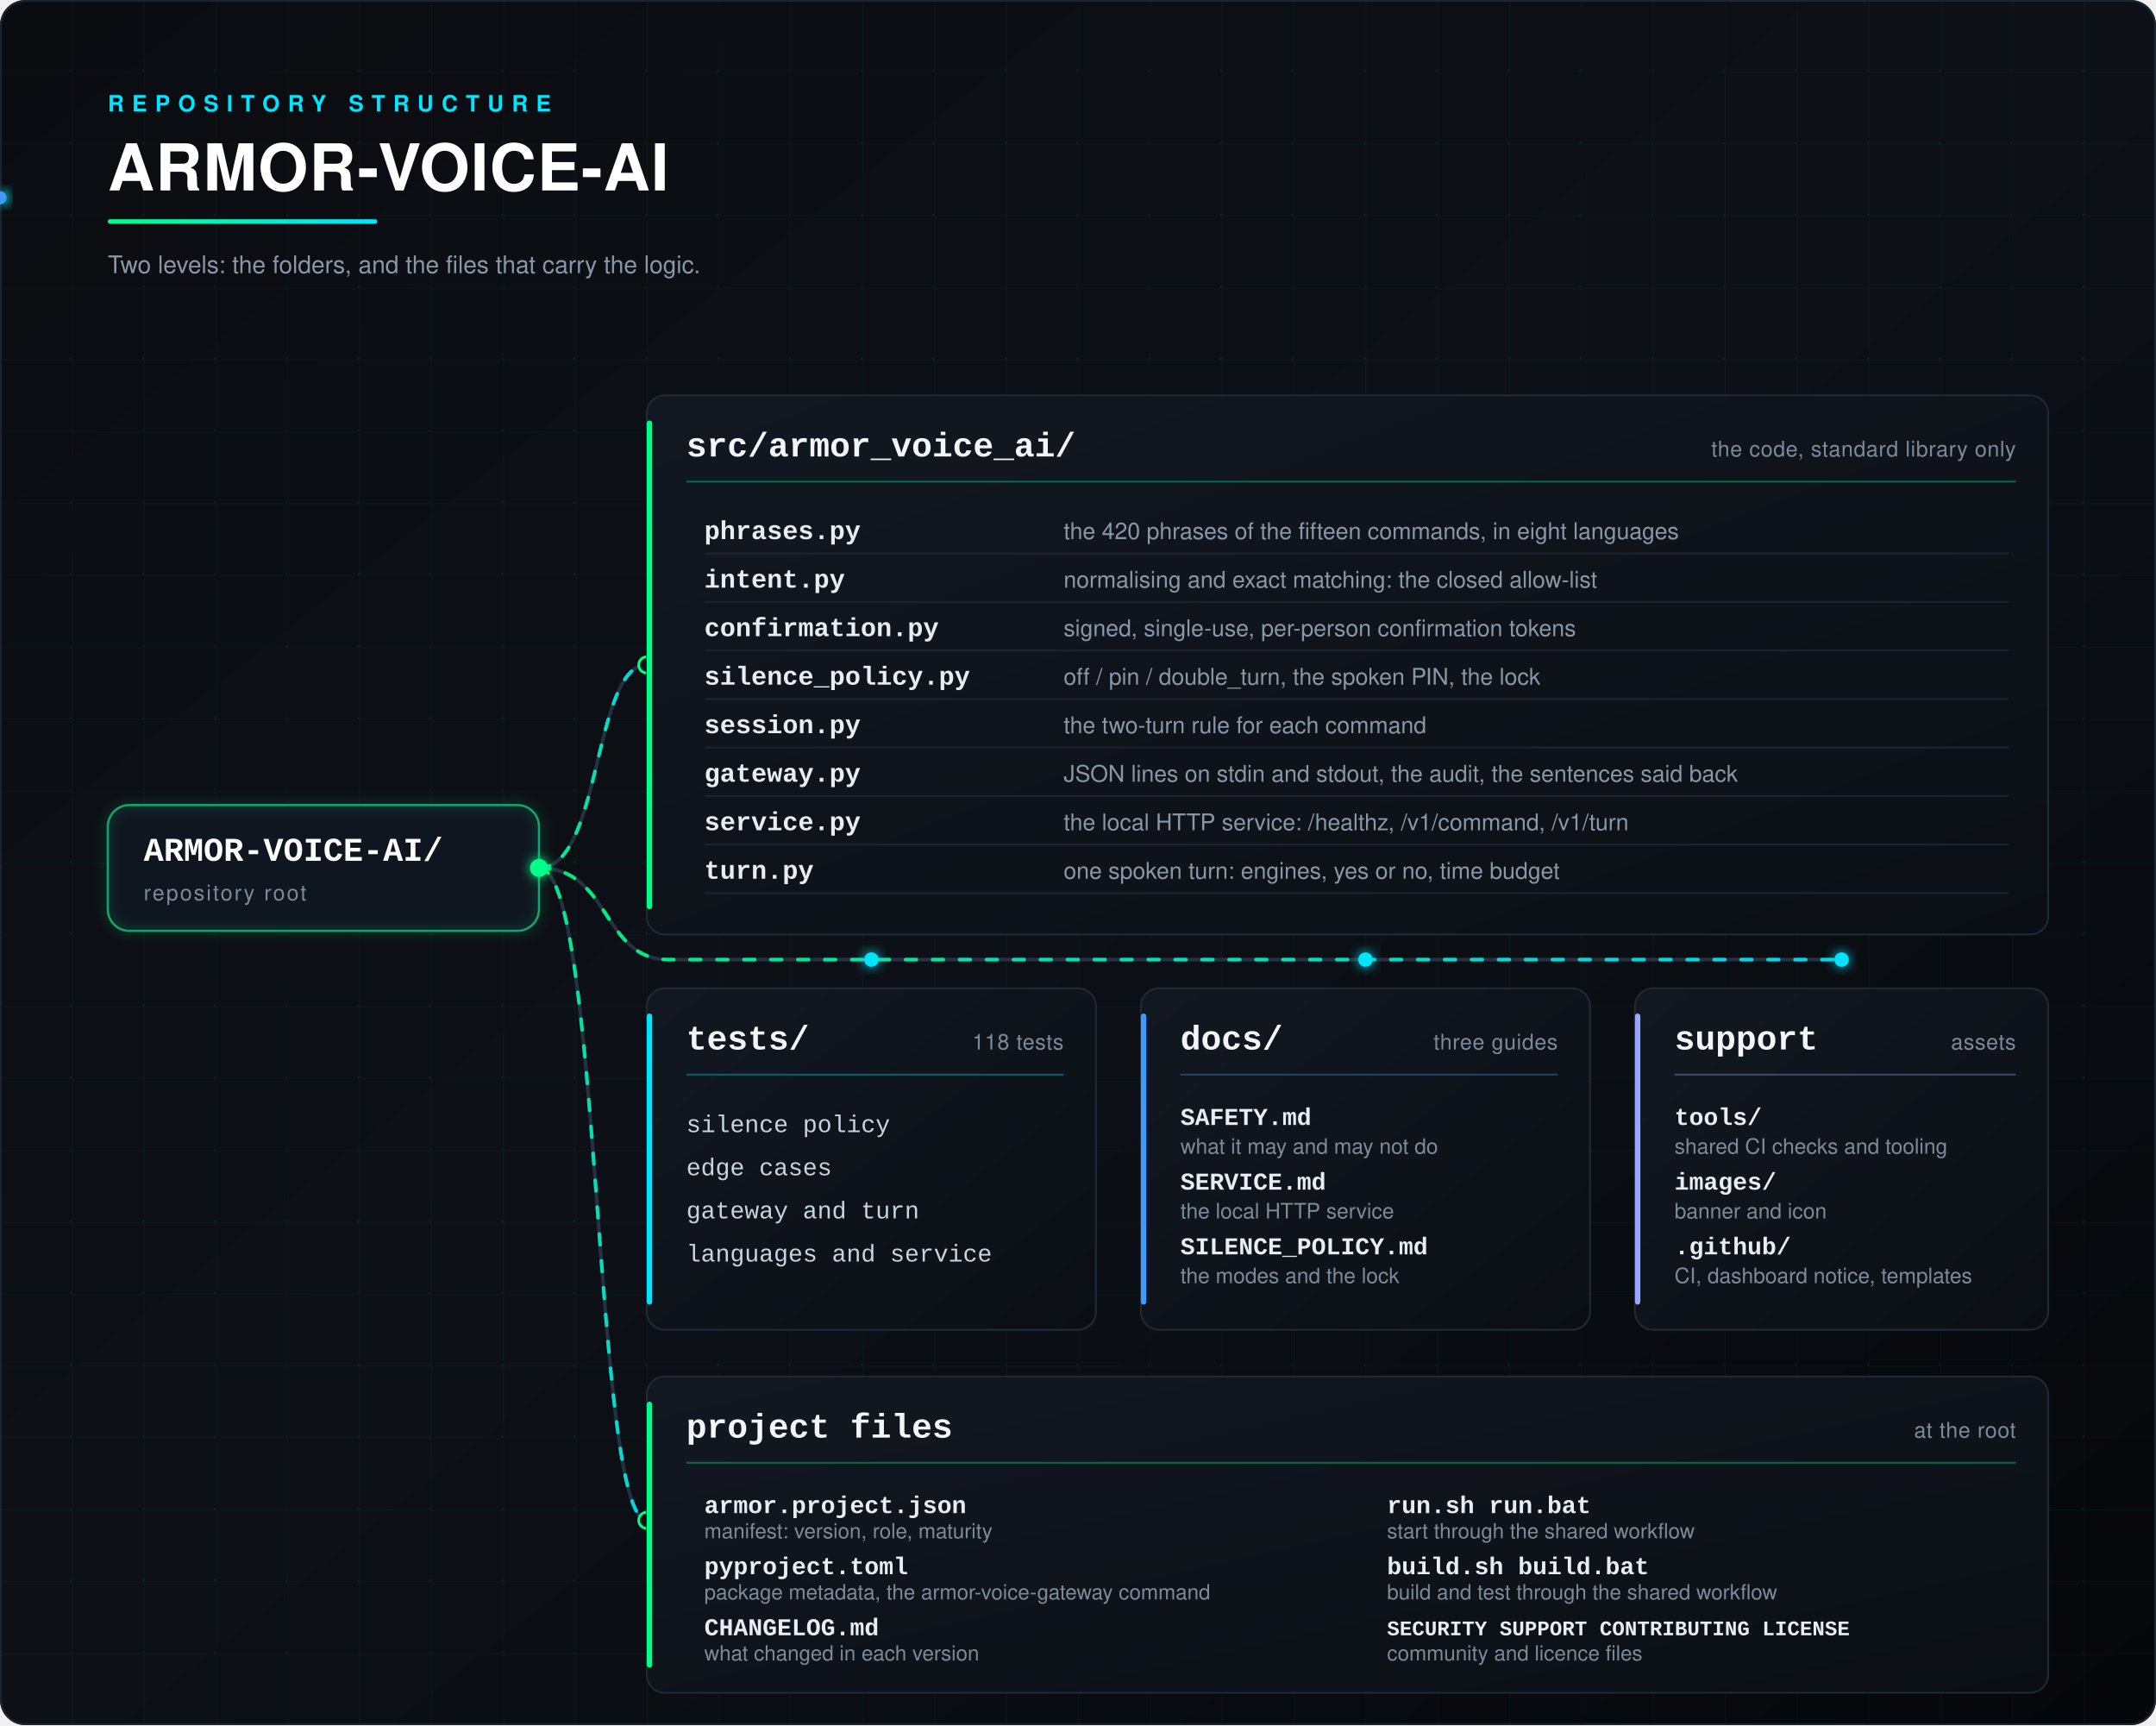
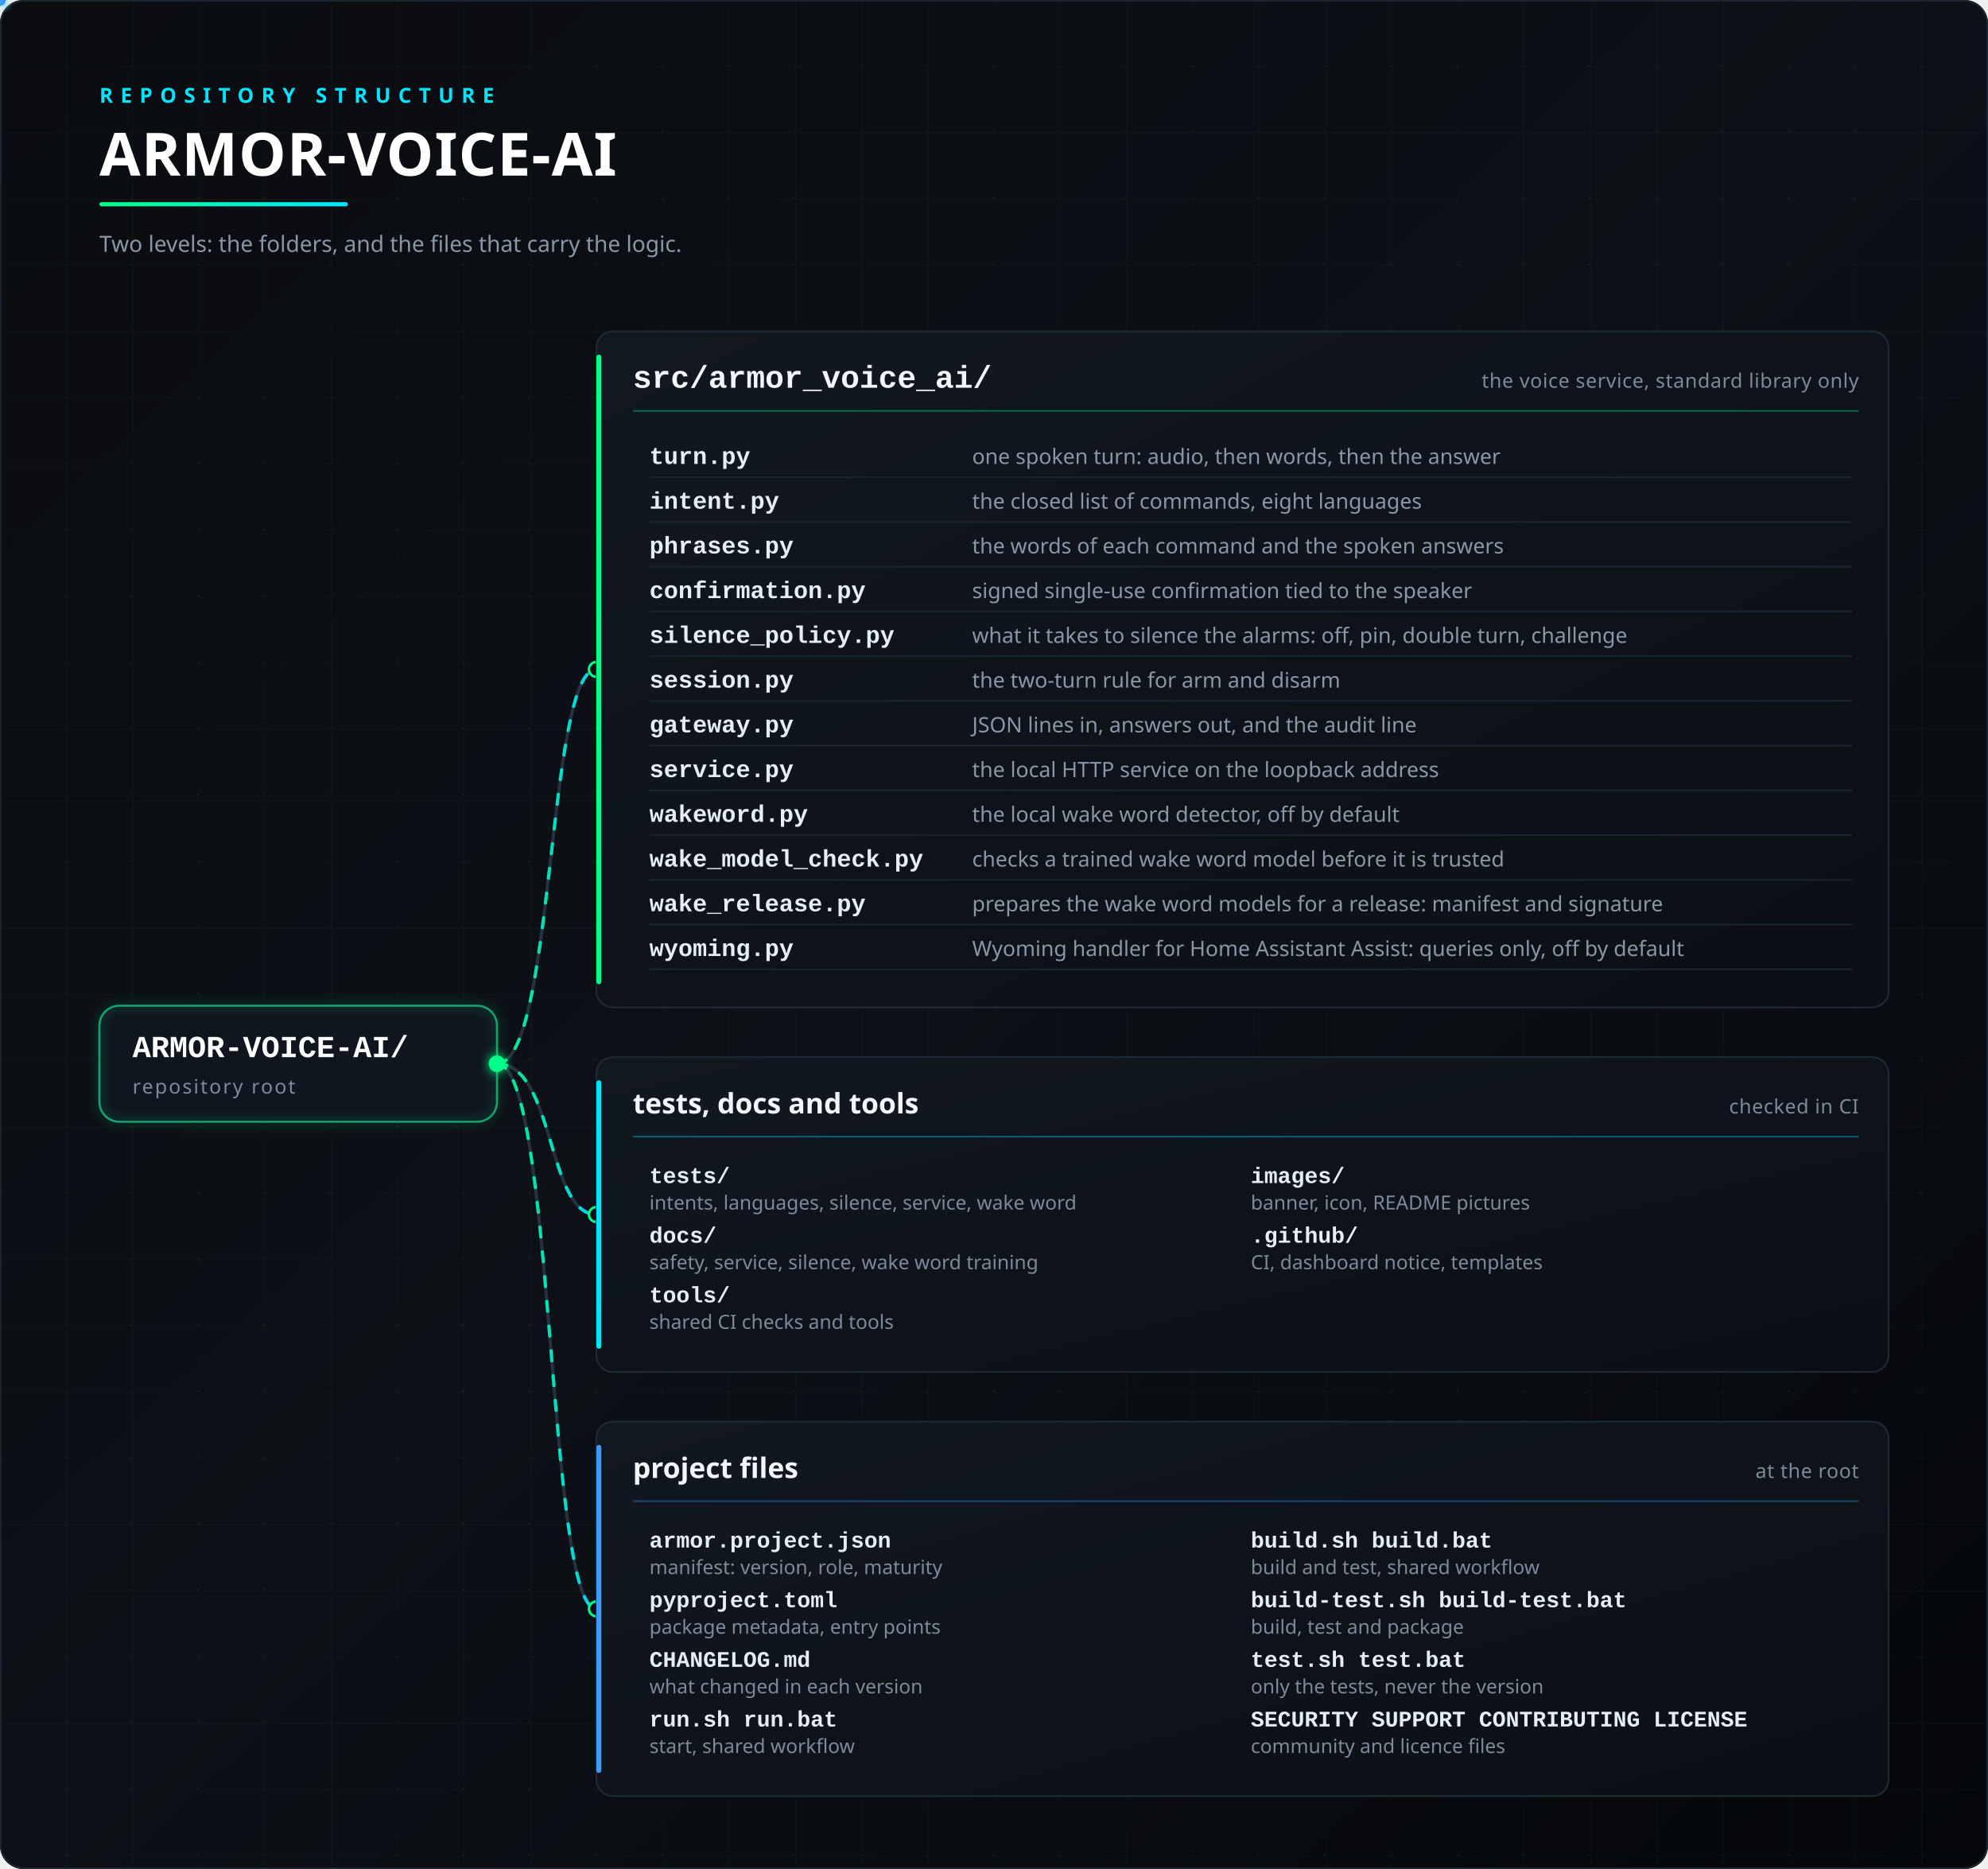
- <svg xmlns="http://www.w3.org/2000/svg" viewBox="0 0 1200 960" width="100%" role="img" aria-labelledby="t d">
+ <svg xmlns="http://www.w3.org/2000/svg" viewBox="0 0 1200 1128" width="100%" role="img" aria-labelledby="t d">
  <defs>
    <linearGradient id="bg" x1="0" y1="0" x2="1" y2="1">
      <stop offset="0" stop-color="#0A0C10" />
      <stop offset="0.5" stop-color="#0D1117" />
      <stop offset="1" stop-color="#05070A" />
    </linearGradient>
    <linearGradient id="card" x1="0" y1="0" x2="1" y2="1">
      <stop offset="0" stop-color="#121821" />
      <stop offset="1" stop-color="#0B0F15" />
    </linearGradient>
    <linearGradient id="line" x1="0" y1="0" x2="1" y2="0">
      <stop offset="0" stop-color="#00FF88" />
      <stop offset="1" stop-color="#00E5FF" />
    </linearGradient>
-     <pattern id="grid" width="40" height="40" patternUnits="userSpaceOnUse">
-       <path d="M40 0H0V40" fill="none" stroke="#00FF88" stroke-opacity="0.035" />
-       <circle cx="40" cy="40" r="1" fill="#00FF88" fill-opacity="0.09" />
-     </pattern>
    <filter id="glow" x="-50%" y="-50%" width="200%" height="200%">
      <feGaussianBlur stdDeviation="3" result="b" />
      <feMerge>
        <feMergeNode in="b" />
        <feMergeNode in="SourceGraphic" />
      </feMerge>
    </filter>
+     <pattern id="grid" width="40" height="40" patternUnits="userSpaceOnUse">
+       <path d="M40 0H0V40" fill="none" stroke="#00FF88" stroke-opacity="0.035" />
+       <circle cx="40" cy="40" r="1" fill="#00FF88" fill-opacity="0.09" />
+     </pattern>
  </defs>
-   <rect width="1200" height="960" rx="14" fill="url(#bg)" />
-   <rect width="1200" height="960" rx="14" fill="url(#grid)" />
-   <rect x="0.5" y="0.5" width="1199" height="959" rx="14" fill="none" stroke="#1B2530" />
-   <text x="60" y="62" font-family="'Segoe UI','Helvetica Neue',Helvetica,Arial,sans-serif" font-size="12.5" font-weight="600" fill="#00E5FF" text-anchor="start" letter-spacing="4.5">REPOSITORY STRUCTURE</text>
-   <text x="60" y="106" font-family="'Segoe UI','Helvetica Neue',Helvetica,Arial,sans-serif" font-size="36" font-weight="700" fill="#FFFFFF" text-anchor="start" letter-spacing="0.5">ARMOR-VOICE-AI</text>
+   <rect width="1200" height="1128" rx="14" fill="url(#bg)" />
+   <rect width="1200" height="1128" rx="14" fill="url(#grid)" />
+   <rect x="0.5" y="0.5" width="1199" height="1127" rx="14" fill="none" stroke="#1B2530" />
+   <text x="60" y="62" font-family="'Segoe UI','Noto Sans','Noto Sans CJK SC','Microsoft YaHei','Yu Gothic','Helvetica Neue',Helvetica,Arial,sans-serif" font-size="12.5" font-weight="600" fill="#00E5FF" text-anchor="start" letter-spacing="4.5">REPOSITORY STRUCTURE</text>
+   <text x="60" y="106" font-family="'Segoe UI','Noto Sans','Noto Sans CJK SC','Microsoft YaHei','Yu Gothic','Helvetica Neue',Helvetica,Arial,sans-serif" font-size="36" font-weight="700" fill="#FFFFFF" text-anchor="start" letter-spacing="0.5">ARMOR-VOICE-AI</text>
  <rect x="60" y="122" width="150" height="2.5" rx="1.25" fill="url(#line)">
    <animate attributeName="width" values="40;150;150" keyTimes="0;0.4;1" dur="3s" repeatCount="indefinite" />
  </rect>
-   <text x="60" y="152" font-family="'Segoe UI','Helvetica Neue',Helvetica,Arial,sans-serif" font-size="13.5" font-weight="400" fill="#8A97A6" text-anchor="start">Two levels: the folders, and the files that carry the logic.</text>
-   <g transform="translate(0,110)">
-     <path id="pA" d="M300,373 C335,373 330,260 360,260" fill="none" stroke="#243140" stroke-width="2" />
-     <path d="M300,373 C335,373 330,260 360,260" fill="none" stroke="url(#line)" stroke-width="2" stroke-linecap="round" stroke-dasharray="6 9" opacity="0.9">
-       <animate attributeName="stroke-dashoffset" from="0" to="-30" dur="1.6s" repeatCount="indefinite" />
-     </path>
-     <path id="pE" d="M300,373 C335,373 330,736 360,736" fill="none" stroke="#243140" stroke-width="2" />
-     <path d="M300,373 C335,373 330,736 360,736" fill="none" stroke="url(#line)" stroke-width="2" stroke-linecap="round" stroke-dasharray="6 9" opacity="0.9">
-       <animate attributeName="stroke-dashoffset" from="0" to="-30" dur="1.6s" repeatCount="indefinite" />
-     </path>
-     <path id="pR" d="M300,373 C340,373 335,424 372,424 H1025" fill="none" stroke="#243140" stroke-width="2" />
-     <path d="M300,373 C340,373 335,424 372,424 H1025" fill="none" stroke="url(#line)" stroke-width="2" stroke-linecap="round" stroke-dasharray="6 9" opacity="0.9">
-       <animate attributeName="stroke-dashoffset" from="0" to="-30" dur="1.6s" repeatCount="indefinite" />
-     </path>
-     <path d="M485,424 V440" stroke="url(#line)" stroke-width="2" fill="none" />
-     <circle cx="485" cy="424" r="4" fill="#00E5FF" filter="url(#glow)" />
-     <path d="M760,424 V440" stroke="url(#line)" stroke-width="2" fill="none" />
-     <circle cx="760" cy="424" r="4" fill="#00E5FF" filter="url(#glow)" />
-     <path d="M1025,424 V440" stroke="url(#line)" stroke-width="2" fill="none" />
-     <circle cx="1025" cy="424" r="4" fill="#00E5FF" filter="url(#glow)" />
-     <circle r="3.5" fill="#00FF88" filter="url(#glow)">
-       <animateMotion dur="3.4s" begin="0s" repeatCount="indefinite">
-         <mpath href="#pA" />
-       </animateMotion>
-     </circle>
-     <circle r="3.5" fill="#00E5FF" filter="url(#glow)">
-       <animateMotion dur="4.2s" begin="0s" repeatCount="indefinite">
-         <mpath href="#pE" />
-       </animateMotion>
-     </circle>
-     <circle r="3.5" fill="#3D9BFF" filter="url(#glow)">
-       <animateMotion dur="5s" begin="0s" repeatCount="indefinite">
-         <mpath href="#pR" />
-       </animateMotion>
-     </circle>
-     <circle cx="360" cy="260" r="4.5" fill="#0D1117" stroke="#00FF88" stroke-width="1.5" />
-     <circle cx="360" cy="736" r="4.5" fill="#0D1117" stroke="#00FF88" stroke-width="1.5" />
-     <rect x="60" y="338" width="240" height="70" rx="12" fill="#0F1620" stroke="#2A3A4C" stroke-width="1.2" />
-     <rect x="60" y="338" width="240" height="70" rx="12" fill="none" stroke="#00FF88" stroke-opacity="0.5" stroke-width="1.2" filter="url(#glow)">
-       <animate attributeName="stroke-opacity" values="0.15;0.6;0.15" dur="3.6s" repeatCount="indefinite" />
-     </rect>
-     <text x="80" y="369" font-family="'JetBrains Mono','Cascadia Code','SFMono-Regular',Consolas,'Liberation Mono',monospace" font-size="18.5" font-weight="700" fill="#FFFFFF" text-anchor="start">ARMOR-VOICE-AI/</text>
-     <text x="80" y="391" font-family="'Segoe UI','Helvetica Neue',Helvetica,Arial,sans-serif" font-size="12" font-weight="400" fill="#7D8A99" text-anchor="start" letter-spacing="1">repository root</text>
-     <circle cx="300" cy="373" r="5" fill="#00FF88" filter="url(#glow)" />
-     <rect x="360" y="110" width="780" height="300" rx="10" fill="url(#card)" stroke="#1E2A36" stroke-width="1" />
-     <rect x="360" y="124" width="3" height="272" rx="1.5" fill="#00FF88">
-       <animate attributeName="opacity" values="0.55;1;0.55" dur="4s" begin="0s" repeatCount="indefinite" />
-     </rect>
-     <text x="382" y="144" font-family="'JetBrains Mono','Cascadia Code','SFMono-Regular',Consolas,'Liberation Mono',monospace" font-size="19" font-weight="700" fill="#F2F6FA" text-anchor="start">src/armor_voice_ai/</text>
-     <text x="1122" y="144" font-family="'Segoe UI','Helvetica Neue',Helvetica,Arial,sans-serif" font-size="12" font-weight="400" fill="#7D8A99" text-anchor="end" letter-spacing="0.3">the code, standard library only</text>
-     <line x1="382" y1="158" x2="1122" y2="158" stroke="#00FF88" stroke-opacity="0.35" stroke-width="1" />
-     <text x="392" y="190" font-family="'JetBrains Mono','Cascadia Code','SFMono-Regular',Consolas,'Liberation Mono',monospace" font-size="14.5" font-weight="600" fill="#E6EDF3" text-anchor="start">phrases.py</text>
-     <text x="592" y="190" font-family="'Segoe UI','Helvetica Neue',Helvetica,Arial,sans-serif" font-size="12.8" font-weight="400" fill="#8A97A6" text-anchor="start">the 420 phrases of the fifteen commands, in eight languages</text>
-     <line x1="392" y1="198" x2="1118" y2="198" stroke="#1A2430" stroke-width="1" />
-     <text x="392" y="217" font-family="'JetBrains Mono','Cascadia Code','SFMono-Regular',Consolas,'Liberation Mono',monospace" font-size="14.5" font-weight="600" fill="#E6EDF3" text-anchor="start">intent.py</text>
-     <text x="592" y="217" font-family="'Segoe UI','Helvetica Neue',Helvetica,Arial,sans-serif" font-size="12.8" font-weight="400" fill="#8A97A6" text-anchor="start">normalising and exact matching: the closed allow-list</text>
-     <line x1="392" y1="225" x2="1118" y2="225" stroke="#1A2430" stroke-width="1" />
-     <text x="392" y="244" font-family="'JetBrains Mono','Cascadia Code','SFMono-Regular',Consolas,'Liberation Mono',monospace" font-size="14.5" font-weight="600" fill="#E6EDF3" text-anchor="start">confirmation.py</text>
-     <text x="592" y="244" font-family="'Segoe UI','Helvetica Neue',Helvetica,Arial,sans-serif" font-size="12.8" font-weight="400" fill="#8A97A6" text-anchor="start">signed, single-use, per-person confirmation tokens</text>
-     <line x1="392" y1="252" x2="1118" y2="252" stroke="#1A2430" stroke-width="1" />
-     <text x="392" y="271" font-family="'JetBrains Mono','Cascadia Code','SFMono-Regular',Consolas,'Liberation Mono',monospace" font-size="14.5" font-weight="600" fill="#E6EDF3" text-anchor="start">silence_policy.py</text>
-     <text x="592" y="271" font-family="'Segoe UI','Helvetica Neue',Helvetica,Arial,sans-serif" font-size="12.8" font-weight="400" fill="#8A97A6" text-anchor="start">off / pin / double_turn, the spoken PIN, the lock</text>
-     <line x1="392" y1="279" x2="1118" y2="279" stroke="#1A2430" stroke-width="1" />
-     <text x="392" y="298" font-family="'JetBrains Mono','Cascadia Code','SFMono-Regular',Consolas,'Liberation Mono',monospace" font-size="14.5" font-weight="600" fill="#E6EDF3" text-anchor="start">session.py</text>
-     <text x="592" y="298" font-family="'Segoe UI','Helvetica Neue',Helvetica,Arial,sans-serif" font-size="12.8" font-weight="400" fill="#8A97A6" text-anchor="start">the two-turn rule for each command</text>
-     <line x1="392" y1="306" x2="1118" y2="306" stroke="#1A2430" stroke-width="1" />
-     <text x="392" y="325" font-family="'JetBrains Mono','Cascadia Code','SFMono-Regular',Consolas,'Liberation Mono',monospace" font-size="14.5" font-weight="600" fill="#E6EDF3" text-anchor="start">gateway.py</text>
-     <text x="592" y="325" font-family="'Segoe UI','Helvetica Neue',Helvetica,Arial,sans-serif" font-size="12.8" font-weight="400" fill="#8A97A6" text-anchor="start">JSON lines on stdin and stdout, the audit, the sentences said back</text>
-     <line x1="392" y1="333" x2="1118" y2="333" stroke="#1A2430" stroke-width="1" />
-     <text x="392" y="352" font-family="'JetBrains Mono','Cascadia Code','SFMono-Regular',Consolas,'Liberation Mono',monospace" font-size="14.5" font-weight="600" fill="#E6EDF3" text-anchor="start">service.py</text>
-     <text x="592" y="352" font-family="'Segoe UI','Helvetica Neue',Helvetica,Arial,sans-serif" font-size="12.8" font-weight="400" fill="#8A97A6" text-anchor="start">the local HTTP service: /healthz, /v1/command, /v1/turn</text>
-     <line x1="392" y1="360" x2="1118" y2="360" stroke="#1A2430" stroke-width="1" />
-     <text x="392" y="379" font-family="'JetBrains Mono','Cascadia Code','SFMono-Regular',Consolas,'Liberation Mono',monospace" font-size="14.5" font-weight="600" fill="#E6EDF3" text-anchor="start">turn.py</text>
-     <text x="592" y="379" font-family="'Segoe UI','Helvetica Neue',Helvetica,Arial,sans-serif" font-size="12.8" font-weight="400" fill="#8A97A6" text-anchor="start">one spoken turn: engines, yes or no, time budget</text>
-     <line x1="392" y1="387" x2="1118" y2="387" stroke="#1A2430" stroke-width="1" />
-     <rect x="360" y="440" width="250" height="190" rx="10" fill="url(#card)" stroke="#1E2A36" stroke-width="1" />
-     <rect x="360" y="454" width="3" height="162" rx="1.5" fill="#00E5FF">
-       <animate attributeName="opacity" values="0.55;1;0.55" dur="4s" begin="0.6s" repeatCount="indefinite" />
-     </rect>
-     <text x="382" y="474" font-family="'JetBrains Mono','Cascadia Code','SFMono-Regular',Consolas,'Liberation Mono',monospace" font-size="19" font-weight="700" fill="#F2F6FA" text-anchor="start">tests/</text>
-     <text x="592" y="474" font-family="'Segoe UI','Helvetica Neue',Helvetica,Arial,sans-serif" font-size="12" font-weight="400" fill="#7D8A99" text-anchor="end" letter-spacing="0.3">118 tests</text>
-     <line x1="382" y1="488" x2="592" y2="488" stroke="#00E5FF" stroke-opacity="0.35" stroke-width="1" />
-     <text x="382" y="520" font-family="'JetBrains Mono','Cascadia Code','SFMono-Regular',Consolas,'Liberation Mono',monospace" font-size="13.5" font-weight="400" fill="#C9D4DF" text-anchor="start">silence policy</text>
-     <text x="382" y="544" font-family="'JetBrains Mono','Cascadia Code','SFMono-Regular',Consolas,'Liberation Mono',monospace" font-size="13.5" font-weight="400" fill="#C9D4DF" text-anchor="start">edge cases</text>
-     <text x="382" y="568" font-family="'JetBrains Mono','Cascadia Code','SFMono-Regular',Consolas,'Liberation Mono',monospace" font-size="13.5" font-weight="400" fill="#C9D4DF" text-anchor="start">gateway and turn</text>
-     <text x="382" y="592" font-family="'JetBrains Mono','Cascadia Code','SFMono-Regular',Consolas,'Liberation Mono',monospace" font-size="13.5" font-weight="400" fill="#C9D4DF" text-anchor="start">languages and service</text>
-     <rect x="635" y="440" width="250" height="190" rx="10" fill="url(#card)" stroke="#1E2A36" stroke-width="1" />
-     <rect x="635" y="454" width="3" height="162" rx="1.5" fill="#3D9BFF">
-       <animate attributeName="opacity" values="0.55;1;0.55" dur="4s" begin="1.2s" repeatCount="indefinite" />
-     </rect>
-     <text x="657" y="474" font-family="'JetBrains Mono','Cascadia Code','SFMono-Regular',Consolas,'Liberation Mono',monospace" font-size="19" font-weight="700" fill="#F2F6FA" text-anchor="start">docs/</text>
-     <text x="867" y="474" font-family="'Segoe UI','Helvetica Neue',Helvetica,Arial,sans-serif" font-size="12" font-weight="400" fill="#7D8A99" text-anchor="end" letter-spacing="0.3">three guides</text>
-     <line x1="657" y1="488" x2="867" y2="488" stroke="#3D9BFF" stroke-opacity="0.35" stroke-width="1" />
-     <text x="657" y="516" font-family="'JetBrains Mono','Cascadia Code','SFMono-Regular',Consolas,'Liberation Mono',monospace" font-size="13.5" font-weight="600" fill="#E6EDF3" text-anchor="start">SAFETY.md</text>
-     <text x="657" y="532" font-family="'Segoe UI','Helvetica Neue',Helvetica,Arial,sans-serif" font-size="11.8" font-weight="400" fill="#7D8A99" text-anchor="start">what it may and may not do</text>
-     <text x="657" y="552" font-family="'JetBrains Mono','Cascadia Code','SFMono-Regular',Consolas,'Liberation Mono',monospace" font-size="13.5" font-weight="600" fill="#E6EDF3" text-anchor="start">SERVICE.md</text>
-     <text x="657" y="568" font-family="'Segoe UI','Helvetica Neue',Helvetica,Arial,sans-serif" font-size="11.8" font-weight="400" fill="#7D8A99" text-anchor="start">the local HTTP service</text>
-     <text x="657" y="588" font-family="'JetBrains Mono','Cascadia Code','SFMono-Regular',Consolas,'Liberation Mono',monospace" font-size="13.5" font-weight="600" fill="#E6EDF3" text-anchor="start">SILENCE_POLICY.md</text>
-     <text x="657" y="604" font-family="'Segoe UI','Helvetica Neue',Helvetica,Arial,sans-serif" font-size="11.8" font-weight="400" fill="#7D8A99" text-anchor="start">the modes and the lock</text>
-     <rect x="910" y="440" width="230" height="190" rx="10" fill="url(#card)" stroke="#1E2A36" stroke-width="1" />
-     <rect x="910" y="454" width="3" height="162" rx="1.5" fill="#9AA7FF">
-       <animate attributeName="opacity" values="0.55;1;0.55" dur="4s" begin="1.8s" repeatCount="indefinite" />
-     </rect>
-     <text x="932" y="474" font-family="'JetBrains Mono','Cascadia Code','SFMono-Regular',Consolas,'Liberation Mono',monospace" font-size="19" font-weight="700" fill="#F2F6FA" text-anchor="start">support</text>
-     <text x="1122" y="474" font-family="'Segoe UI','Helvetica Neue',Helvetica,Arial,sans-serif" font-size="12" font-weight="400" fill="#7D8A99" text-anchor="end" letter-spacing="0.3">assets</text>
-     <line x1="932" y1="488" x2="1122" y2="488" stroke="#9AA7FF" stroke-opacity="0.35" stroke-width="1" />
-     <text x="932" y="516" font-family="'JetBrains Mono','Cascadia Code','SFMono-Regular',Consolas,'Liberation Mono',monospace" font-size="13.5" font-weight="600" fill="#E6EDF3" text-anchor="start">tools/</text>
-     <text x="932" y="532" font-family="'Segoe UI','Helvetica Neue',Helvetica,Arial,sans-serif" font-size="11.8" font-weight="400" fill="#7D8A99" text-anchor="start">shared CI checks and tooling</text>
-     <text x="932" y="552" font-family="'JetBrains Mono','Cascadia Code','SFMono-Regular',Consolas,'Liberation Mono',monospace" font-size="13.5" font-weight="600" fill="#E6EDF3" text-anchor="start">images/</text>
-     <text x="932" y="568" font-family="'Segoe UI','Helvetica Neue',Helvetica,Arial,sans-serif" font-size="11.8" font-weight="400" fill="#7D8A99" text-anchor="start">banner and icon</text>
-     <text x="932" y="588" font-family="'JetBrains Mono','Cascadia Code','SFMono-Regular',Consolas,'Liberation Mono',monospace" font-size="13.5" font-weight="600" fill="#E6EDF3" text-anchor="start">.github/</text>
-     <text x="932" y="604" font-family="'Segoe UI','Helvetica Neue',Helvetica,Arial,sans-serif" font-size="11.8" font-weight="400" fill="#7D8A99" text-anchor="start">CI, dashboard notice, templates</text>
-     <rect x="360" y="656" width="780" height="176" rx="10" fill="url(#card)" stroke="#1E2A36" stroke-width="1" />
-     <rect x="360" y="670" width="3" height="148" rx="1.5" fill="#00FF88">
-       <animate attributeName="opacity" values="0.55;1;0.55" dur="4s" begin="2.4s" repeatCount="indefinite" />
-     </rect>
-     <text x="382" y="690" font-family="'JetBrains Mono','Cascadia Code','SFMono-Regular',Consolas,'Liberation Mono',monospace" font-size="19" font-weight="700" fill="#F2F6FA" text-anchor="start">project files</text>
-     <text x="1122" y="690" font-family="'Segoe UI','Helvetica Neue',Helvetica,Arial,sans-serif" font-size="12" font-weight="400" fill="#7D8A99" text-anchor="end" letter-spacing="0.3">at the root</text>
-     <line x1="382" y1="704" x2="1122" y2="704" stroke="#00FF88" stroke-opacity="0.35" stroke-width="1" />
-     <text x="392" y="732" font-family="'JetBrains Mono','Cascadia Code','SFMono-Regular',Consolas,'Liberation Mono',monospace" font-size="13.5" font-weight="600" fill="#E6EDF3" text-anchor="start">armor.project.json</text>
-     <text x="392" y="746" font-family="'Segoe UI','Helvetica Neue',Helvetica,Arial,sans-serif" font-size="11.6" font-weight="400" fill="#7D8A99" text-anchor="start">manifest: version, role, maturity</text>
-     <text x="772" y="732" font-family="'JetBrains Mono','Cascadia Code','SFMono-Regular',Consolas,'Liberation Mono',monospace" font-size="13.5" font-weight="600" fill="#E6EDF3" text-anchor="start">run.sh  run.bat</text>
-     <text x="772" y="746" font-family="'Segoe UI','Helvetica Neue',Helvetica,Arial,sans-serif" font-size="11.6" font-weight="400" fill="#7D8A99" text-anchor="start">start through the shared workflow</text>
-     <text x="392" y="766" font-family="'JetBrains Mono','Cascadia Code','SFMono-Regular',Consolas,'Liberation Mono',monospace" font-size="13.5" font-weight="600" fill="#E6EDF3" text-anchor="start">pyproject.toml</text>
-     <text x="392" y="780" font-family="'Segoe UI','Helvetica Neue',Helvetica,Arial,sans-serif" font-size="11.6" font-weight="400" fill="#7D8A99" text-anchor="start">package metadata, the armor-voice-gateway command</text>
-     <text x="772" y="766" font-family="'JetBrains Mono','Cascadia Code','SFMono-Regular',Consolas,'Liberation Mono',monospace" font-size="13.5" font-weight="600" fill="#E6EDF3" text-anchor="start">build.sh  build.bat</text>
-     <text x="772" y="780" font-family="'Segoe UI','Helvetica Neue',Helvetica,Arial,sans-serif" font-size="11.6" font-weight="400" fill="#7D8A99" text-anchor="start">build and test through the shared workflow</text>
-     <text x="392" y="800" font-family="'JetBrains Mono','Cascadia Code','SFMono-Regular',Consolas,'Liberation Mono',monospace" font-size="13.5" font-weight="600" fill="#E6EDF3" text-anchor="start">CHANGELOG.md</text>
-     <text x="392" y="814" font-family="'Segoe UI','Helvetica Neue',Helvetica,Arial,sans-serif" font-size="11.6" font-weight="400" fill="#7D8A99" text-anchor="start">what changed in each version</text>
-     <text x="772" y="800" font-family="'JetBrains Mono','Cascadia Code','SFMono-Regular',Consolas,'Liberation Mono',monospace" font-size="11.6" font-weight="600" fill="#E6EDF3" text-anchor="start">SECURITY  SUPPORT  CONTRIBUTING  LICENSE</text>
-     <text x="772" y="814" font-family="'Segoe UI','Helvetica Neue',Helvetica,Arial,sans-serif" font-size="11.6" font-weight="400" fill="#7D8A99" text-anchor="start">community and licence files</text>
-   </g>
+   <text x="60" y="152" font-family="'Segoe UI','Noto Sans','Noto Sans CJK SC','Microsoft YaHei','Yu Gothic','Helvetica Neue',Helvetica,Arial,sans-serif" font-size="13.5" font-weight="400" fill="#8A97A6" text-anchor="start">Two levels: the folders, and the files that carry the logic.</text>
+   <path id="c0" d="M300,642 C335,642 330,404 360,404" fill="none" stroke="#243140" stroke-width="2" />
+   <path d="M300,642 C335,642 330,404 360,404" fill="none" stroke="url(#line)" stroke-width="2" stroke-linecap="round" stroke-dasharray="6 9" opacity="0.9">
+     <animate attributeName="stroke-dashoffset" from="0" to="-30" dur="1.6s" repeatCount="indefinite" />
+   </path>
+   <circle cx="360" cy="404" r="4.5" fill="#0D1117" stroke="#00FF88" stroke-width="1.5" />
+   <path id="c1" d="M300,642 C335,642 330,733 360,733" fill="none" stroke="#243140" stroke-width="2" />
+   <path d="M300,642 C335,642 330,733 360,733" fill="none" stroke="url(#line)" stroke-width="2" stroke-linecap="round" stroke-dasharray="6 9" opacity="0.9">
+     <animate attributeName="stroke-dashoffset" from="0" to="-30" dur="1.6s" repeatCount="indefinite" />
+   </path>
+   <circle cx="360" cy="733" r="4.5" fill="#0D1117" stroke="#00FF88" stroke-width="1.5" />
+   <path id="c2" d="M300,642 C335,642 330,971 360,971" fill="none" stroke="#243140" stroke-width="2" />
+   <path d="M300,642 C335,642 330,971 360,971" fill="none" stroke="url(#line)" stroke-width="2" stroke-linecap="round" stroke-dasharray="6 9" opacity="0.9">
+     <animate attributeName="stroke-dashoffset" from="0" to="-30" dur="1.6s" repeatCount="indefinite" />
+   </path>
+   <circle cx="360" cy="971" r="4.5" fill="#0D1117" stroke="#00FF88" stroke-width="1.5" />
+   <circle r="3.5" fill="#00FF88" filter="url(#glow)">
+     <animateMotion dur="3.4s" repeatCount="indefinite">
+       <mpath href="#c0" />
+     </animateMotion>
+   </circle>
+   <circle r="3.5" fill="#00E5FF" filter="url(#glow)">
+     <animateMotion dur="4.2s" repeatCount="indefinite">
+       <mpath href="#c1" />
+     </animateMotion>
+   </circle>
+   <circle r="3.5" fill="#3D9BFF" filter="url(#glow)">
+     <animateMotion dur="5.0s" repeatCount="indefinite">
+       <mpath href="#c2" />
+     </animateMotion>
+   </circle>
+   <rect x="60" y="607" width="240" height="70" rx="12" fill="#0F1620" stroke="#2A3A4C" stroke-width="1.2" />
+   <rect x="60" y="607" width="240" height="70" rx="12" fill="none" stroke="#00FF88" stroke-opacity="0.5" stroke-width="1.2" filter="url(#glow)">
+     <animate attributeName="stroke-opacity" values="0.15;0.6;0.15" dur="3.6s" repeatCount="indefinite" />
+   </rect>
+   <text x="80" y="638" font-family="'JetBrains Mono','Cascadia Code','SFMono-Regular',Consolas,'Liberation Mono',monospace" font-size="18.5" font-weight="700" fill="#FFFFFF" text-anchor="start">ARMOR-VOICE-AI/</text>
+   <text x="80" y="660" font-family="'Segoe UI','Noto Sans','Noto Sans CJK SC','Microsoft YaHei','Yu Gothic','Helvetica Neue',Helvetica,Arial,sans-serif" font-size="12" font-weight="400" fill="#7D8A99" text-anchor="start" letter-spacing="1">repository root</text>
+   <circle cx="300" cy="642" r="5" fill="#00FF88" filter="url(#glow)" />
+   <rect x="360" y="200" width="780" height="408" rx="10" fill="url(#card)" stroke="#1E2A36" stroke-width="1" />
+   <rect x="360" y="214" width="3" height="380" rx="1.5" fill="#00FF88">
+     <animate attributeName="opacity" values="0.55;1;0.55" dur="4s" begin="0s" repeatCount="indefinite" />
+   </rect>
+   <text x="382" y="234" font-family="'JetBrains Mono','Cascadia Code','SFMono-Regular',Consolas,'Liberation Mono',monospace" font-size="19" font-weight="700" fill="#F2F6FA" text-anchor="start">src/armor_voice_ai/</text>
+   <text x="1122" y="234" font-family="'Segoe UI','Noto Sans','Noto Sans CJK SC','Microsoft YaHei','Yu Gothic','Helvetica Neue',Helvetica,Arial,sans-serif" font-size="12" font-weight="400" fill="#7D8A99" text-anchor="end" letter-spacing="0.3">the voice service, standard library only</text>
+   <line x1="382" y1="248" x2="1122" y2="248" stroke="#00FF88" stroke-opacity="0.35" stroke-width="1" />
+   <text x="392" y="280" font-family="'JetBrains Mono','Cascadia Code','SFMono-Regular',Consolas,'Liberation Mono',monospace" font-size="14.5" font-weight="600" fill="#E6EDF3" text-anchor="start">turn.py</text>
+   <text x="586.81" y="280" font-family="'Segoe UI','Noto Sans','Noto Sans CJK SC','Microsoft YaHei','Yu Gothic','Helvetica Neue',Helvetica,Arial,sans-serif" font-size="12.8" font-weight="400" fill="#8A97A6" text-anchor="start">one spoken turn: audio, then words, then the answer</text>
+   <line x1="392" y1="288" x2="1118" y2="288" stroke="#1A2430" stroke-width="1" />
+   <text x="392" y="307" font-family="'JetBrains Mono','Cascadia Code','SFMono-Regular',Consolas,'Liberation Mono',monospace" font-size="14.5" font-weight="600" fill="#E6EDF3" text-anchor="start">intent.py</text>
+   <text x="586.81" y="307" font-family="'Segoe UI','Noto Sans','Noto Sans CJK SC','Microsoft YaHei','Yu Gothic','Helvetica Neue',Helvetica,Arial,sans-serif" font-size="12.8" font-weight="400" fill="#8A97A6" text-anchor="start">the closed list of commands, eight languages</text>
+   <line x1="392" y1="315" x2="1118" y2="315" stroke="#1A2430" stroke-width="1" />
+   <text x="392" y="334" font-family="'JetBrains Mono','Cascadia Code','SFMono-Regular',Consolas,'Liberation Mono',monospace" font-size="14.5" font-weight="600" fill="#E6EDF3" text-anchor="start">phrases.py</text>
+   <text x="586.81" y="334" font-family="'Segoe UI','Noto Sans','Noto Sans CJK SC','Microsoft YaHei','Yu Gothic','Helvetica Neue',Helvetica,Arial,sans-serif" font-size="12.8" font-weight="400" fill="#8A97A6" text-anchor="start">the words of each command and the spoken answers</text>
+   <line x1="392" y1="342" x2="1118" y2="342" stroke="#1A2430" stroke-width="1" />
+   <text x="392" y="361" font-family="'JetBrains Mono','Cascadia Code','SFMono-Regular',Consolas,'Liberation Mono',monospace" font-size="14.5" font-weight="600" fill="#E6EDF3" text-anchor="start">confirmation.py</text>
+   <text x="586.81" y="361" font-family="'Segoe UI','Noto Sans','Noto Sans CJK SC','Microsoft YaHei','Yu Gothic','Helvetica Neue',Helvetica,Arial,sans-serif" font-size="12.8" font-weight="400" fill="#8A97A6" text-anchor="start">signed single-use confirmation tied to the speaker</text>
+   <line x1="392" y1="369" x2="1118" y2="369" stroke="#1A2430" stroke-width="1" />
+   <text x="392" y="388" font-family="'JetBrains Mono','Cascadia Code','SFMono-Regular',Consolas,'Liberation Mono',monospace" font-size="14.5" font-weight="600" fill="#E6EDF3" text-anchor="start">silence_policy.py</text>
+   <text x="586.81" y="388" font-family="'Segoe UI','Noto Sans','Noto Sans CJK SC','Microsoft YaHei','Yu Gothic','Helvetica Neue',Helvetica,Arial,sans-serif" font-size="12.8" font-weight="400" fill="#8A97A6" text-anchor="start">what it takes to silence the alarms: off, pin, double turn, challenge</text>
+   <line x1="392" y1="396" x2="1118" y2="396" stroke="#1A2430" stroke-width="1" />
+   <text x="392" y="415" font-family="'JetBrains Mono','Cascadia Code','SFMono-Regular',Consolas,'Liberation Mono',monospace" font-size="14.5" font-weight="600" fill="#E6EDF3" text-anchor="start">session.py</text>
+   <text x="586.81" y="415" font-family="'Segoe UI','Noto Sans','Noto Sans CJK SC','Microsoft YaHei','Yu Gothic','Helvetica Neue',Helvetica,Arial,sans-serif" font-size="12.8" font-weight="400" fill="#8A97A6" text-anchor="start">the two-turn rule for arm and disarm</text>
+   <line x1="392" y1="423" x2="1118" y2="423" stroke="#1A2430" stroke-width="1" />
+   <text x="392" y="442" font-family="'JetBrains Mono','Cascadia Code','SFMono-Regular',Consolas,'Liberation Mono',monospace" font-size="14.5" font-weight="600" fill="#E6EDF3" text-anchor="start">gateway.py</text>
+   <text x="586.81" y="442" font-family="'Segoe UI','Noto Sans','Noto Sans CJK SC','Microsoft YaHei','Yu Gothic','Helvetica Neue',Helvetica,Arial,sans-serif" font-size="12.8" font-weight="400" fill="#8A97A6" text-anchor="start">JSON lines in, answers out, and the audit line</text>
+   <line x1="392" y1="450" x2="1118" y2="450" stroke="#1A2430" stroke-width="1" />
+   <text x="392" y="469" font-family="'JetBrains Mono','Cascadia Code','SFMono-Regular',Consolas,'Liberation Mono',monospace" font-size="14.5" font-weight="600" fill="#E6EDF3" text-anchor="start">service.py</text>
+   <text x="586.81" y="469" font-family="'Segoe UI','Noto Sans','Noto Sans CJK SC','Microsoft YaHei','Yu Gothic','Helvetica Neue',Helvetica,Arial,sans-serif" font-size="12.8" font-weight="400" fill="#8A97A6" text-anchor="start">the local HTTP service on the loopback address</text>
+   <line x1="392" y1="477" x2="1118" y2="477" stroke="#1A2430" stroke-width="1" />
+   <text x="392" y="496" font-family="'JetBrains Mono','Cascadia Code','SFMono-Regular',Consolas,'Liberation Mono',monospace" font-size="14.5" font-weight="600" fill="#E6EDF3" text-anchor="start">wakeword.py</text>
+   <text x="586.81" y="496" font-family="'Segoe UI','Noto Sans','Noto Sans CJK SC','Microsoft YaHei','Yu Gothic','Helvetica Neue',Helvetica,Arial,sans-serif" font-size="12.8" font-weight="400" fill="#8A97A6" text-anchor="start">the local wake word detector, off by default</text>
+   <line x1="392" y1="504" x2="1118" y2="504" stroke="#1A2430" stroke-width="1" />
+   <text x="392" y="523" font-family="'JetBrains Mono','Cascadia Code','SFMono-Regular',Consolas,'Liberation Mono',monospace" font-size="14.5" font-weight="600" fill="#E6EDF3" text-anchor="start">wake_model_check.py</text>
+   <text x="586.81" y="523" font-family="'Segoe UI','Noto Sans','Noto Sans CJK SC','Microsoft YaHei','Yu Gothic','Helvetica Neue',Helvetica,Arial,sans-serif" font-size="12.8" font-weight="400" fill="#8A97A6" text-anchor="start">checks a trained wake word model before it is trusted</text>
+   <line x1="392" y1="531" x2="1118" y2="531" stroke="#1A2430" stroke-width="1" />
+   <text x="392" y="550" font-family="'JetBrains Mono','Cascadia Code','SFMono-Regular',Consolas,'Liberation Mono',monospace" font-size="14.5" font-weight="600" fill="#E6EDF3" text-anchor="start">wake_release.py</text>
+   <text x="586.81" y="550" font-family="'Segoe UI','Noto Sans','Noto Sans CJK SC','Microsoft YaHei','Yu Gothic','Helvetica Neue',Helvetica,Arial,sans-serif" font-size="12.8" font-weight="400" fill="#8A97A6" text-anchor="start">prepares the wake word models for a release: manifest and signature</text>
+   <line x1="392" y1="558" x2="1118" y2="558" stroke="#1A2430" stroke-width="1" />
+   <text x="392" y="577" font-family="'JetBrains Mono','Cascadia Code','SFMono-Regular',Consolas,'Liberation Mono',monospace" font-size="14.5" font-weight="600" fill="#E6EDF3" text-anchor="start">wyoming.py</text>
+   <text x="586.81" y="577" font-family="'Segoe UI','Noto Sans','Noto Sans CJK SC','Microsoft YaHei','Yu Gothic','Helvetica Neue',Helvetica,Arial,sans-serif" font-size="12.8" font-weight="400" fill="#8A97A6" text-anchor="start">Wyoming handler for Home Assistant Assist: queries only, off by default</text>
+   <line x1="392" y1="585" x2="1118" y2="585" stroke="#1A2430" stroke-width="1" />
+   <rect x="360" y="638" width="780" height="190" rx="10" fill="url(#card)" stroke="#1E2A36" stroke-width="1" />
+   <rect x="360" y="652" width="3" height="162" rx="1.5" fill="#00E5FF">
+     <animate attributeName="opacity" values="0.55;1;0.55" dur="4s" begin="0.6s" repeatCount="indefinite" />
+   </rect>
+   <text x="382" y="672" font-family="'Segoe UI','Noto Sans','Noto Sans CJK SC','Microsoft YaHei','Yu Gothic','Helvetica Neue',Helvetica,Arial,sans-serif" font-size="17" font-weight="700" fill="#F2F6FA" text-anchor="start">tests, docs and tools</text>
+   <text x="1122" y="672" font-family="'Segoe UI','Noto Sans','Noto Sans CJK SC','Microsoft YaHei','Yu Gothic','Helvetica Neue',Helvetica,Arial,sans-serif" font-size="12" font-weight="400" fill="#7D8A99" text-anchor="end" letter-spacing="0.3">checked in CI</text>
+   <line x1="382" y1="686" x2="1122" y2="686" stroke="#00E5FF" stroke-opacity="0.35" stroke-width="1" />
+   <text x="392" y="714" font-family="'JetBrains Mono','Cascadia Code','SFMono-Regular',Consolas,'Liberation Mono',monospace" font-size="13.5" font-weight="600" fill="#E6EDF3" text-anchor="start">tests/</text>
+   <text x="392" y="730" font-family="'Segoe UI','Noto Sans','Noto Sans CJK SC','Microsoft YaHei','Yu Gothic','Helvetica Neue',Helvetica,Arial,sans-serif" font-size="11.8" font-weight="400" fill="#7D8A99" text-anchor="start">intents, languages, silence, service, wake word</text>
+   <text x="392" y="750" font-family="'JetBrains Mono','Cascadia Code','SFMono-Regular',Consolas,'Liberation Mono',monospace" font-size="13.5" font-weight="600" fill="#E6EDF3" text-anchor="start">docs/</text>
+   <text x="392" y="766" font-family="'Segoe UI','Noto Sans','Noto Sans CJK SC','Microsoft YaHei','Yu Gothic','Helvetica Neue',Helvetica,Arial,sans-serif" font-size="11.8" font-weight="400" fill="#7D8A99" text-anchor="start">safety, service, silence, wake word training</text>
+   <text x="392" y="786" font-family="'JetBrains Mono','Cascadia Code','SFMono-Regular',Consolas,'Liberation Mono',monospace" font-size="13.5" font-weight="600" fill="#E6EDF3" text-anchor="start">tools/</text>
+   <text x="392" y="802" font-family="'Segoe UI','Noto Sans','Noto Sans CJK SC','Microsoft YaHei','Yu Gothic','Helvetica Neue',Helvetica,Arial,sans-serif" font-size="11.8" font-weight="400" fill="#7D8A99" text-anchor="start">shared CI checks and tools</text>
+   <text x="755" y="714" font-family="'JetBrains Mono','Cascadia Code','SFMono-Regular',Consolas,'Liberation Mono',monospace" font-size="13.5" font-weight="600" fill="#E6EDF3" text-anchor="start">images/</text>
+   <text x="755" y="730" font-family="'Segoe UI','Noto Sans','Noto Sans CJK SC','Microsoft YaHei','Yu Gothic','Helvetica Neue',Helvetica,Arial,sans-serif" font-size="11.8" font-weight="400" fill="#7D8A99" text-anchor="start">banner, icon, README pictures</text>
+   <text x="755" y="750" font-family="'JetBrains Mono','Cascadia Code','SFMono-Regular',Consolas,'Liberation Mono',monospace" font-size="13.5" font-weight="600" fill="#E6EDF3" text-anchor="start">.github/</text>
+   <text x="755" y="766" font-family="'Segoe UI','Noto Sans','Noto Sans CJK SC','Microsoft YaHei','Yu Gothic','Helvetica Neue',Helvetica,Arial,sans-serif" font-size="11.8" font-weight="400" fill="#7D8A99" text-anchor="start">CI, dashboard notice, templates</text>
+   <rect x="360" y="858" width="780" height="226" rx="10" fill="url(#card)" stroke="#1E2A36" stroke-width="1" />
+   <rect x="360" y="872" width="3" height="198" rx="1.5" fill="#3D9BFF">
+     <animate attributeName="opacity" values="0.55;1;0.55" dur="4s" begin="1.2s" repeatCount="indefinite" />
+   </rect>
+   <text x="382" y="892" font-family="'Segoe UI','Noto Sans','Noto Sans CJK SC','Microsoft YaHei','Yu Gothic','Helvetica Neue',Helvetica,Arial,sans-serif" font-size="17" font-weight="700" fill="#F2F6FA" text-anchor="start">project files</text>
+   <text x="1122" y="892" font-family="'Segoe UI','Noto Sans','Noto Sans CJK SC','Microsoft YaHei','Yu Gothic','Helvetica Neue',Helvetica,Arial,sans-serif" font-size="12" font-weight="400" fill="#7D8A99" text-anchor="end" letter-spacing="0.3">at the root</text>
+   <line x1="382" y1="906" x2="1122" y2="906" stroke="#3D9BFF" stroke-opacity="0.35" stroke-width="1" />
+   <text x="392" y="934" font-family="'JetBrains Mono','Cascadia Code','SFMono-Regular',Consolas,'Liberation Mono',monospace" font-size="13.5" font-weight="600" fill="#E6EDF3" text-anchor="start">armor.project.json</text>
+   <text x="392" y="950" font-family="'Segoe UI','Noto Sans','Noto Sans CJK SC','Microsoft YaHei','Yu Gothic','Helvetica Neue',Helvetica,Arial,sans-serif" font-size="11.8" font-weight="400" fill="#7D8A99" text-anchor="start">manifest: version, role, maturity</text>
+   <text x="392" y="970" font-family="'JetBrains Mono','Cascadia Code','SFMono-Regular',Consolas,'Liberation Mono',monospace" font-size="13.5" font-weight="600" fill="#E6EDF3" text-anchor="start">pyproject.toml</text>
+   <text x="392" y="986" font-family="'Segoe UI','Noto Sans','Noto Sans CJK SC','Microsoft YaHei','Yu Gothic','Helvetica Neue',Helvetica,Arial,sans-serif" font-size="11.8" font-weight="400" fill="#7D8A99" text-anchor="start">package metadata, entry points</text>
+   <text x="392" y="1006" font-family="'JetBrains Mono','Cascadia Code','SFMono-Regular',Consolas,'Liberation Mono',monospace" font-size="13.5" font-weight="600" fill="#E6EDF3" text-anchor="start">CHANGELOG.md</text>
+   <text x="392" y="1022" font-family="'Segoe UI','Noto Sans','Noto Sans CJK SC','Microsoft YaHei','Yu Gothic','Helvetica Neue',Helvetica,Arial,sans-serif" font-size="11.8" font-weight="400" fill="#7D8A99" text-anchor="start">what changed in each version</text>
+   <text x="392" y="1042" font-family="'JetBrains Mono','Cascadia Code','SFMono-Regular',Consolas,'Liberation Mono',monospace" font-size="13.5" font-weight="600" fill="#E6EDF3" text-anchor="start">run.sh  run.bat</text>
+   <text x="392" y="1058" font-family="'Segoe UI','Noto Sans','Noto Sans CJK SC','Microsoft YaHei','Yu Gothic','Helvetica Neue',Helvetica,Arial,sans-serif" font-size="11.8" font-weight="400" fill="#7D8A99" text-anchor="start">start, shared workflow</text>
+   <text x="755" y="934" font-family="'JetBrains Mono','Cascadia Code','SFMono-Regular',Consolas,'Liberation Mono',monospace" font-size="13.5" font-weight="600" fill="#E6EDF3" text-anchor="start">build.sh  build.bat</text>
+   <text x="755" y="950" font-family="'Segoe UI','Noto Sans','Noto Sans CJK SC','Microsoft YaHei','Yu Gothic','Helvetica Neue',Helvetica,Arial,sans-serif" font-size="11.8" font-weight="400" fill="#7D8A99" text-anchor="start">build and test, shared workflow</text>
+   <text x="755" y="970" font-family="'JetBrains Mono','Cascadia Code','SFMono-Regular',Consolas,'Liberation Mono',monospace" font-size="13.5" font-weight="600" fill="#E6EDF3" text-anchor="start">build-test.sh  build-test.bat</text>
+   <text x="755" y="986" font-family="'Segoe UI','Noto Sans','Noto Sans CJK SC','Microsoft YaHei','Yu Gothic','Helvetica Neue',Helvetica,Arial,sans-serif" font-size="11.8" font-weight="400" fill="#7D8A99" text-anchor="start">build, test and package</text>
+   <text x="755" y="1006" font-family="'JetBrains Mono','Cascadia Code','SFMono-Regular',Consolas,'Liberation Mono',monospace" font-size="13.5" font-weight="600" fill="#E6EDF3" text-anchor="start">test.sh  test.bat</text>
+   <text x="755" y="1022" font-family="'Segoe UI','Noto Sans','Noto Sans CJK SC','Microsoft YaHei','Yu Gothic','Helvetica Neue',Helvetica,Arial,sans-serif" font-size="11.8" font-weight="400" fill="#7D8A99" text-anchor="start">only the tests, never the version</text>
+   <text x="755" y="1042" font-family="'JetBrains Mono','Cascadia Code','SFMono-Regular',Consolas,'Liberation Mono',monospace" font-size="13.5" font-weight="600" fill="#E6EDF3" text-anchor="start">SECURITY  SUPPORT  CONTRIBUTING  LICENSE</text>
+   <text x="755" y="1058" font-family="'Segoe UI','Noto Sans','Noto Sans CJK SC','Microsoft YaHei','Yu Gothic','Helvetica Neue',Helvetica,Arial,sans-serif" font-size="11.8" font-weight="400" fill="#7D8A99" text-anchor="start">community and licence files</text>
</svg>
